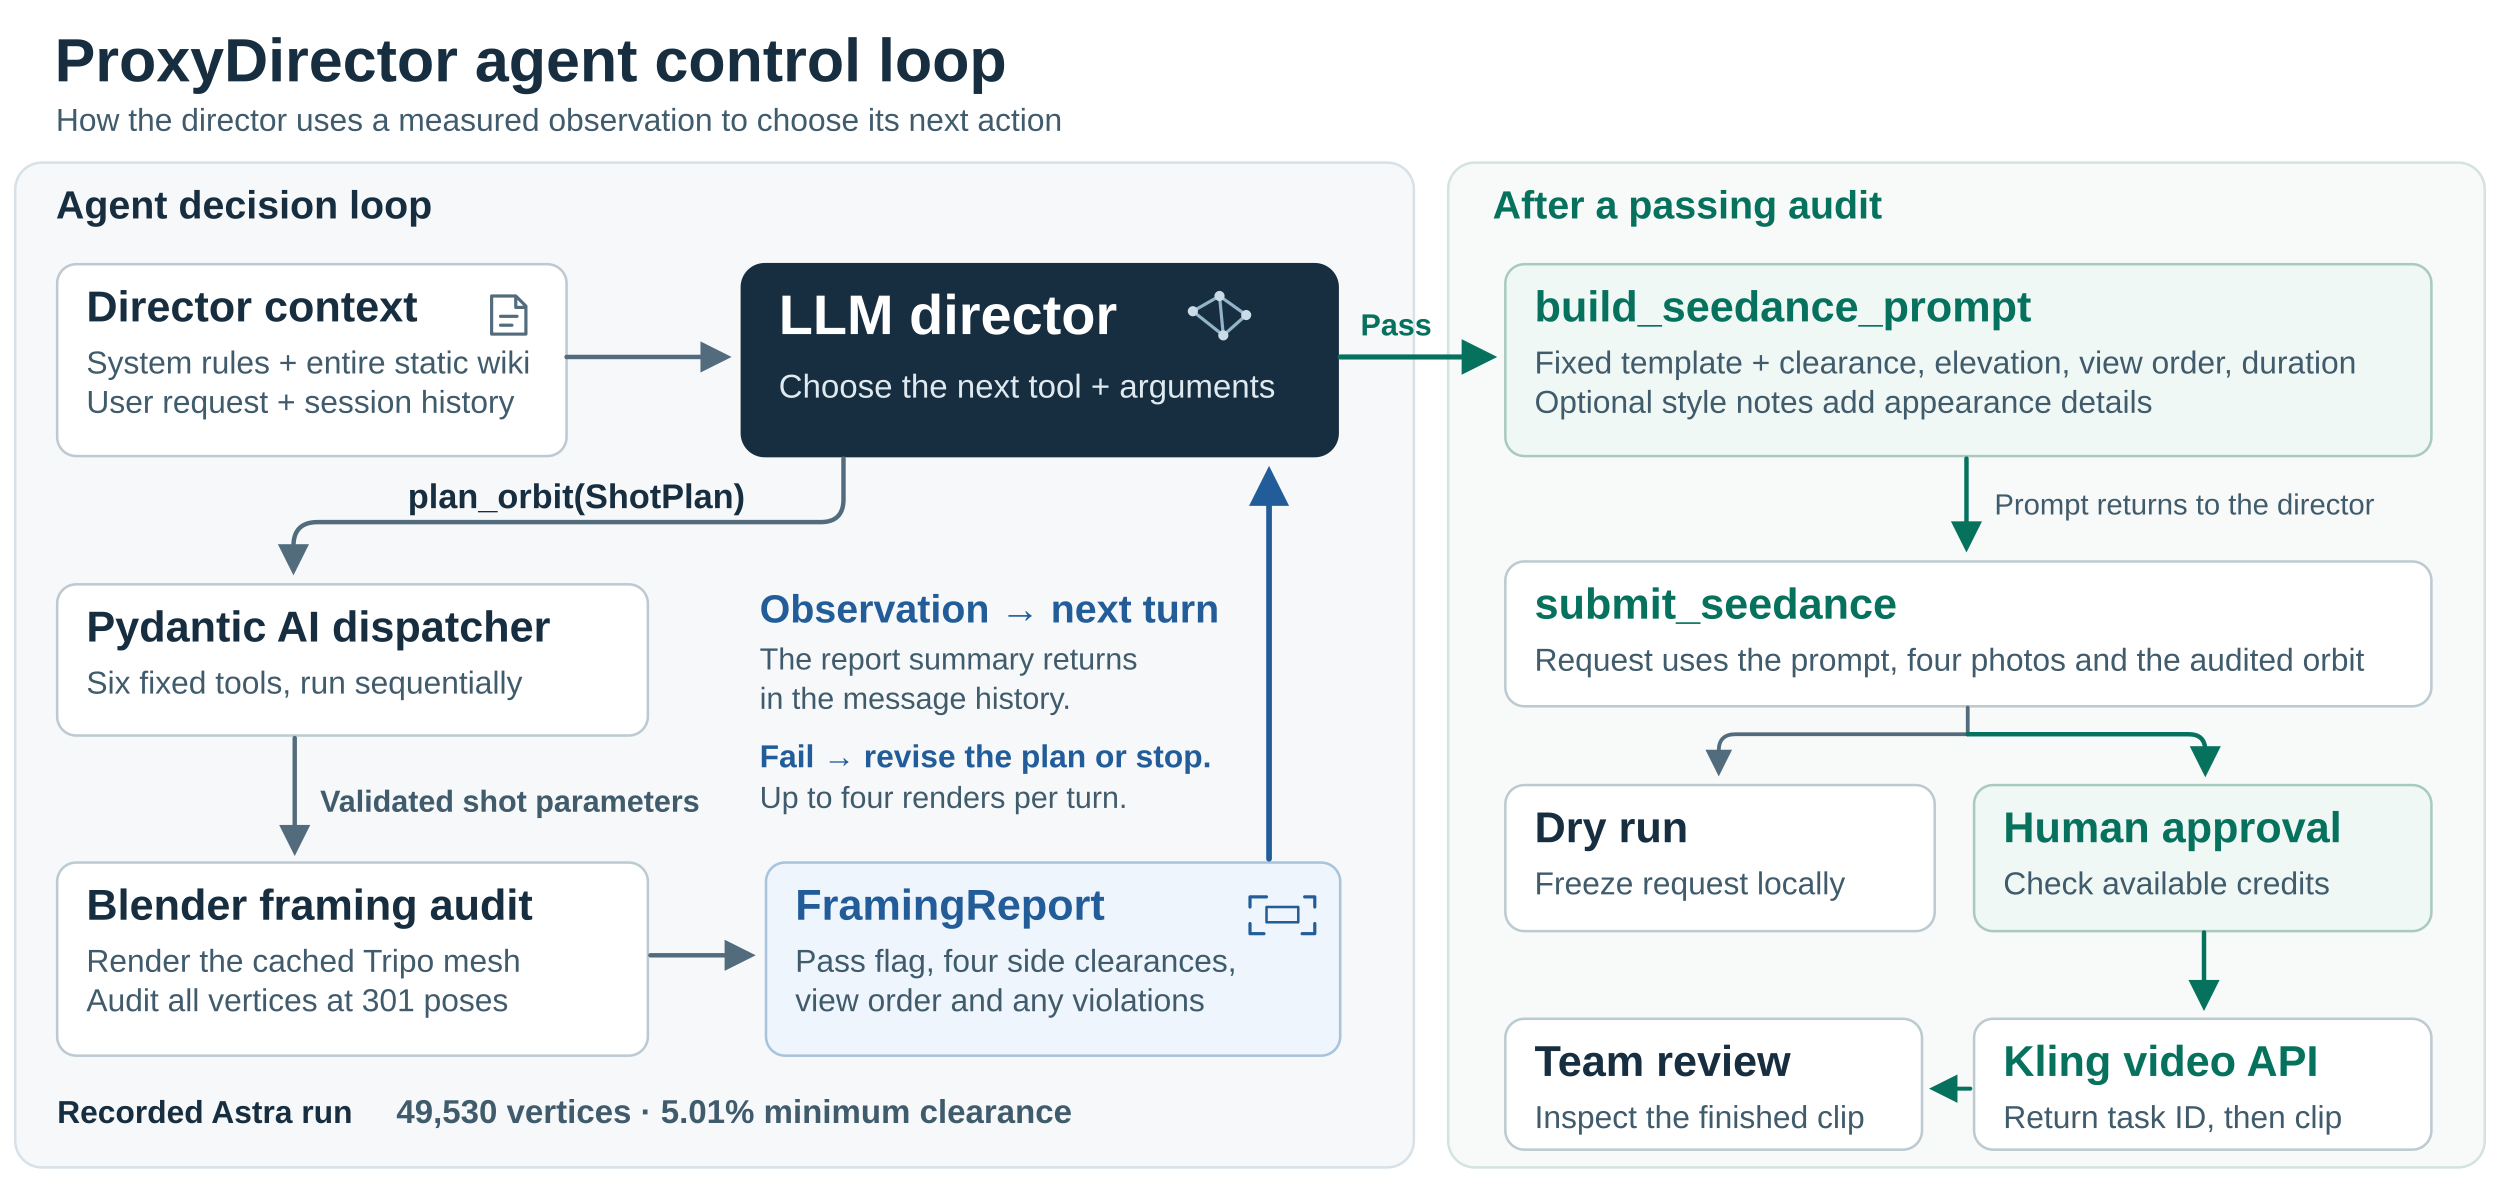
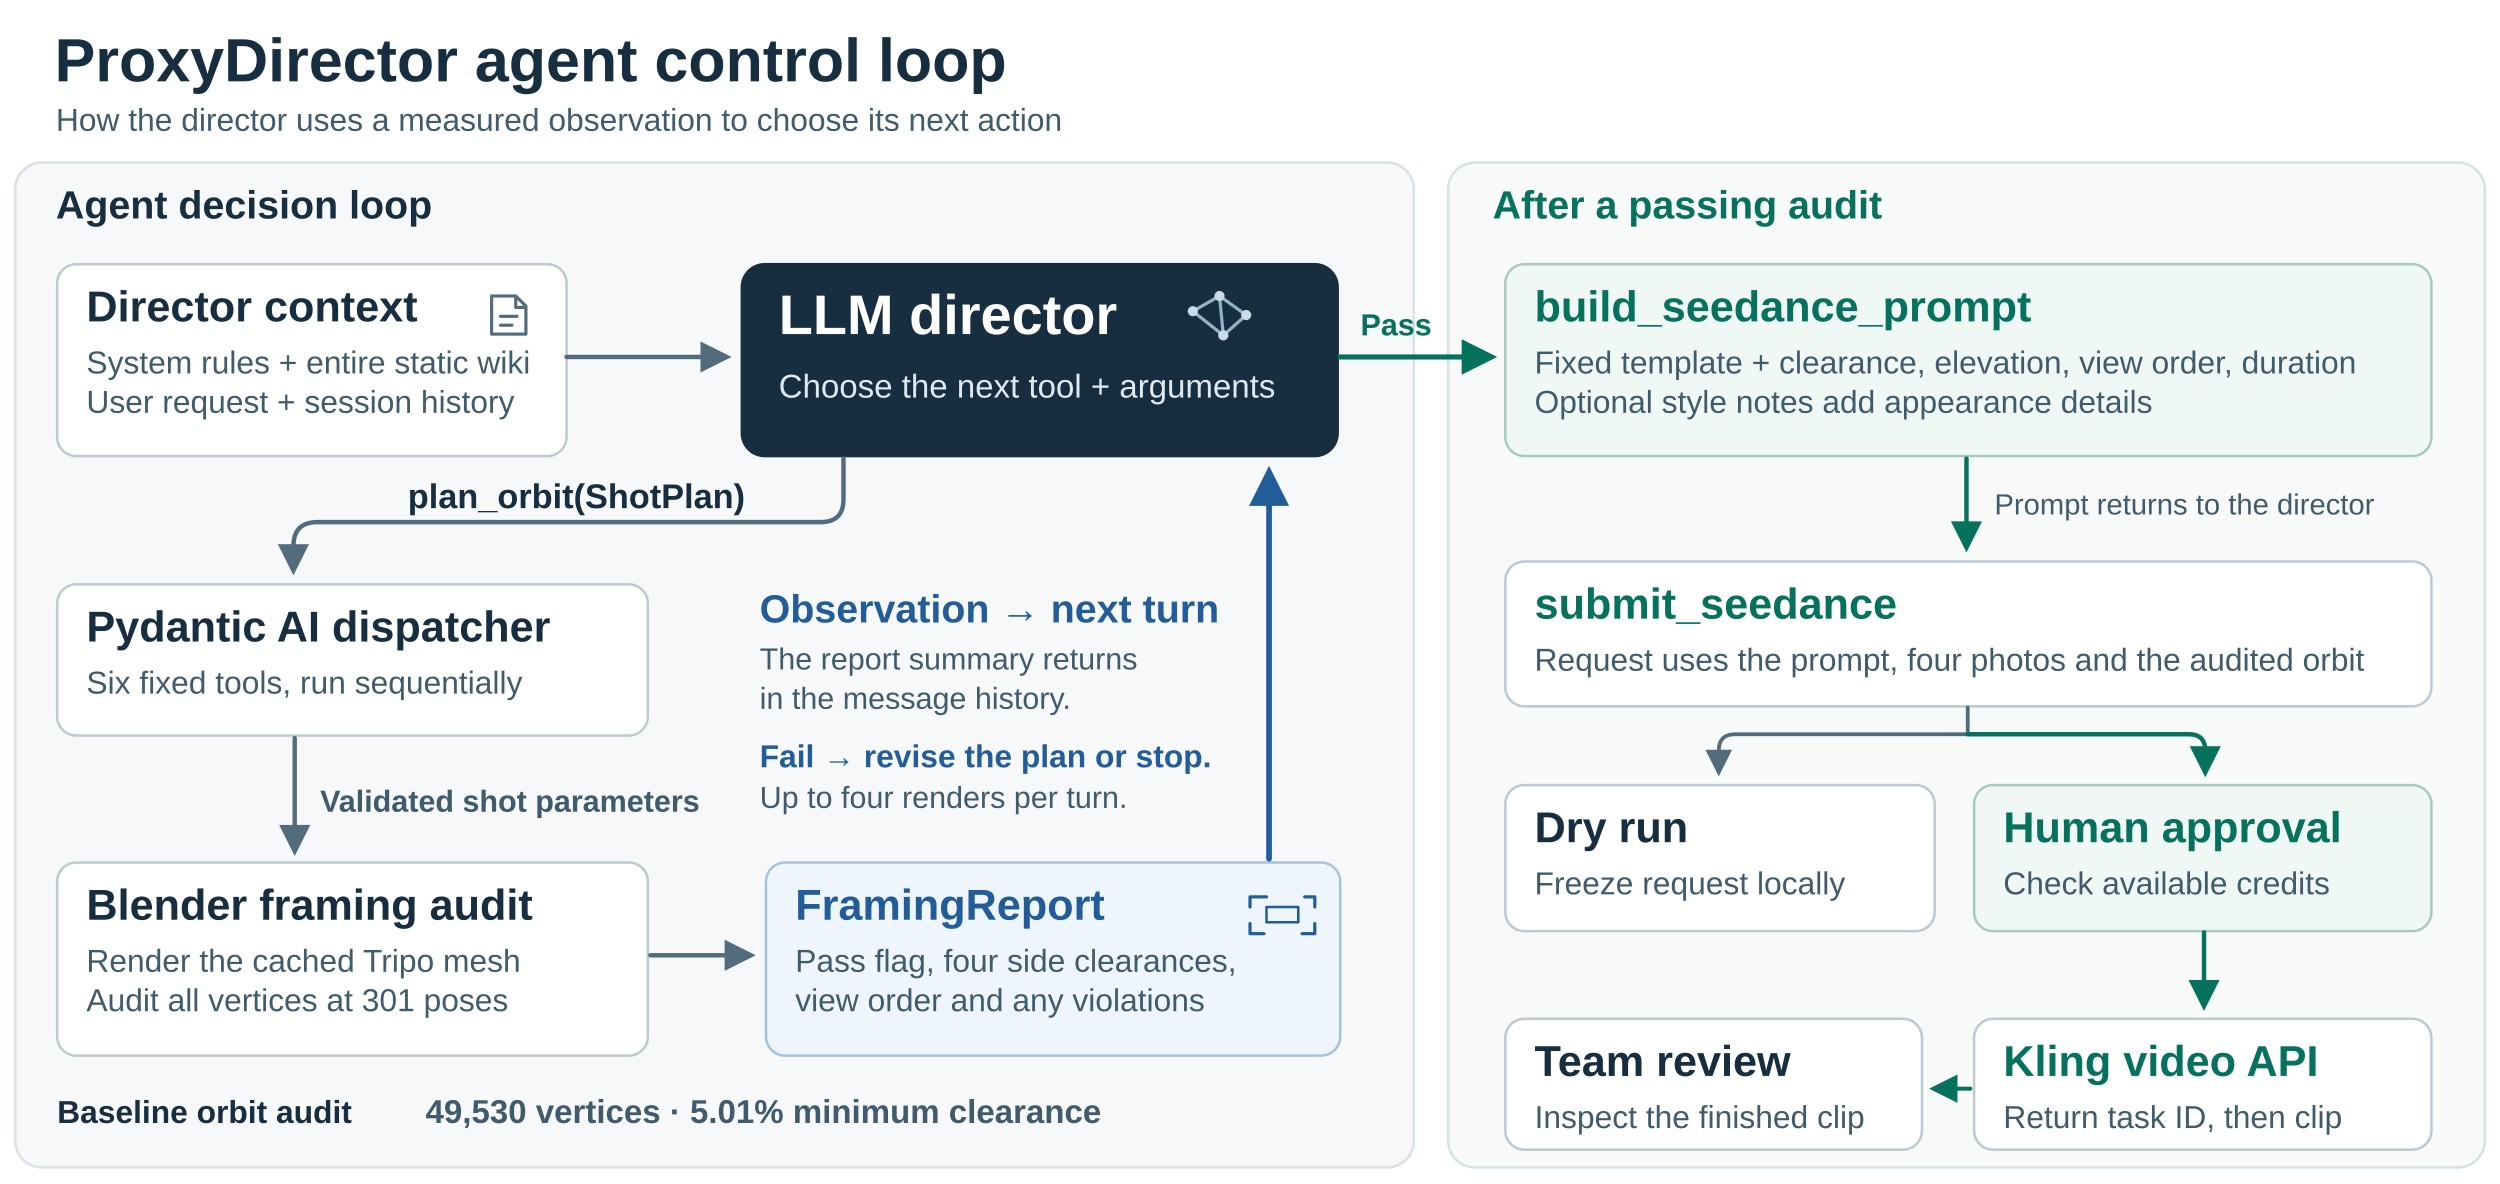
<svg xmlns="http://www.w3.org/2000/svg" width="1968" height="932" viewBox="0 0 1968 932" font-family="Avenir Next, Helvetica Neue, Arial, sans-serif">
  <defs>
    <marker id="arrow_536C7D" viewBox="0 0 10 10" refX="8" refY="5" markerWidth="7" markerHeight="7" orient="auto-start-reverse">
      <path d="M0,0 L10,5 L0,10 z" fill="#536C7D" />
    </marker>
    <marker id="arrow_225D9A" viewBox="0 0 10 10" refX="8" refY="5" markerWidth="7" markerHeight="7" orient="auto-start-reverse">
      <path d="M0,0 L10,5 L0,10 z" fill="#225D9A" />
    </marker>
    <marker id="arrow_06725E" viewBox="0 0 10 10" refX="8" refY="5" markerWidth="7" markerHeight="7" orient="auto-start-reverse">
      <path d="M0,0 L10,5 L0,10 z" fill="#06725E" />
    </marker>
  </defs>
  <rect x="4" y="4" width="1960" height="924" fill="#FFFFFF" stroke="#D4D4D4" stroke-width="2" />
  <rect x="0" y="0" width="1968" height="932" fill="white" />
  <text x="43" y="64" font-size="48" font-weight="700" fill="#172E40" text-anchor="start">ProxyDirector agent control loop</text>
  <text x="44" y="103" font-size="25" font-weight="500" fill="#405B6C" text-anchor="start">How the director uses a measured observation to choose its next action</text>
  <g transform="translate(0 116)">
    <g id="agent-region">
      <rect x="12" y="12" width="1101" height="791" rx="21" fill="#F6F8FA" stroke="#D7E1E7" stroke-width="2" />
    </g>
    <g id="handoff-region">
      <rect x="1140" y="12" width="816" height="791" rx="21" fill="#F8FAF9" stroke="#D5E3DE" stroke-width="2" />
    </g>
    <g id="agent-region-title">
      <text x="44" y="56" font-size="31" font-weight="700" fill="#172E40" text-anchor="start">Agent decision loop</text>
    </g>
    <g id="handoff-region-title">
      <text x="1175" y="56" font-size="31" font-weight="700" fill="#06725E" text-anchor="start">After a passing audit</text>
    </g>
    <g id="context">
      <rect x="45" y="92" width="401" height="151" rx="15" fill="white" stroke="#BCCAD1" stroke-width="2" />
    </g>
    <g id="context-title">
      <text x="68" y="137" font-size="34" font-weight="690" fill="#172E40" text-anchor="start">Director context</text>
    </g>
    <g id="context-line-0">
      <text x="68" y="178" font-size="25" font-weight="510" fill="#405B6C" text-anchor="start">System rules + entire static wiki</text>
    </g>
    <g id="context-line-1">
      <text x="68" y="209" font-size="25" font-weight="510" fill="#405B6C" text-anchor="start">User request + session history</text>
    </g>
    <g id="context-to-llm">
      <path d="M446 165 H571" fill="none" stroke="#536C7D" stroke-width="3.5" stroke-linecap="round" stroke-linejoin="round" marker-end="url(#arrow_536C7D)" />
    </g>
    <g id="director">
      <rect x="584" y="92" width="469" height="151" rx="18" fill="#172E40" stroke="#172E40" stroke-width="2" />
    </g>
    <g id="director-title">
      <text x="613" y="147" font-size="44" font-weight="700" fill="#FFFFFF" text-anchor="start">LLM director</text>
    </g>
    <g id="director-text">
      <text x="613" y="197" font-size="26" font-weight="530" fill="#DFE9F0" text-anchor="start">Choose the next tool + arguments</text>
    </g>
    <g id="propose-plan">
      <path d="M664 245 V277 Q664 295 646 295 H250 Q231 295 231 314 V332" fill="none" stroke="#536C7D" stroke-width="3.5" stroke-linecap="round" stroke-linejoin="round" marker-end="url(#arrow_536C7D)" />
    </g>
    <g id="typed-call-label">
      <text x="321" y="284" font-size="27" font-weight="650" fill="#172E40" text-anchor="start">plan_orbit(ShotPlan)</text>
    </g>
    <g id="dispatcher">
      <rect x="45" y="344" width="465" height="119" rx="15" fill="white" stroke="#BCCAD1" stroke-width="2" />
    </g>
    <g id="dispatcher-title">
      <text x="68" y="389" font-size="34" font-weight="690" fill="#172E40" text-anchor="start">Pydantic AI dispatcher</text>
    </g>
    <g id="dispatcher-line-0">
      <text x="68" y="430" font-size="25" font-weight="510" fill="#405B6C" text-anchor="start">Six fixed tools, run sequentially</text>
    </g>
    <g id="dispatch-to-render">
      <path d="M232 465 V553" fill="none" stroke="#536C7D" stroke-width="3.5" stroke-linecap="round" stroke-linejoin="round" marker-end="url(#arrow_536C7D)" />
    </g>
    <g id="validated-plan">
      <text x="252" y="523" font-size="24" font-weight="560" fill="#405B6C" text-anchor="start">Validated shot parameters</text>
    </g>
    <g id="blender">
      <rect x="45" y="563" width="465" height="152" rx="15" fill="white" stroke="#BCCAD1" stroke-width="2" />
    </g>
    <g id="blender-title">
      <text x="68" y="608" font-size="34" font-weight="690" fill="#172E40" text-anchor="start">Blender framing audit</text>
    </g>
    <g id="blender-line-0">
      <text x="68" y="649" font-size="25" font-weight="510" fill="#405B6C" text-anchor="start">Render the cached Tripo mesh</text>
    </g>
    <g id="blender-line-1">
      <text x="68" y="680" font-size="25" font-weight="510" fill="#405B6C" text-anchor="start">Audit all vertices at 301 poses</text>
    </g>
    <g id="render-to-report">
      <path d="M512 636 H590" fill="none" stroke="#536C7D" stroke-width="3.5" stroke-linecap="round" stroke-linejoin="round" marker-end="url(#arrow_536C7D)" />
    </g>
    <g id="report">
      <rect x="603" y="563" width="452" height="152" rx="15" fill="#EFF5FC" stroke="#A8C3DC" stroke-width="2" />
    </g>
    <g id="report-title">
      <text x="626" y="608" font-size="34" font-weight="690" fill="#225D9A" text-anchor="start">FramingReport</text>
    </g>
    <g id="report-line-0">
      <text x="626" y="649" font-size="25" font-weight="510" fill="#405B6C" text-anchor="start">Pass flag, four side clearances,</text>
    </g>
    <g id="report-line-1">
      <text x="626" y="680" font-size="25" font-weight="510" fill="#405B6C" text-anchor="start">view order and any violations</text>
    </g>
    <g id="return-observation">
      <path d="M999 560 V257" fill="none" stroke="#225D9A" stroke-width="4.5" stroke-linecap="round" stroke-linejoin="round" marker-end="url(#arrow_225D9A)" />
    </g>
    <g id="observation-title">
      <text x="598" y="374" font-size="31" font-weight="700" fill="#225D9A" text-anchor="start">Observation → next turn</text>
    </g>
    <g id="observation-detail">
      <text x="598" y="411" font-size="24" font-weight="500" fill="#405B6C" text-anchor="start">The report summary returns</text>
    </g>
    <g id="observation-detail2">
      <text x="598" y="442" font-size="24" font-weight="500" fill="#405B6C" text-anchor="start">in the message history.</text>
    </g>
    <g id="failure-detail">
      <text x="598" y="488" font-size="25" font-weight="650" fill="#225D9A" text-anchor="start">Fail → revise the plan or stop.</text>
    </g>
    <g id="attempt-limit">
      <text x="598" y="520" font-size="24" font-weight="500" fill="#405B6C" text-anchor="start">Up to four renders per turn.</text>
    </g>
    <g id="actual-trace">
-       <text x="45" y="768" font-size="25" font-weight="700" fill="#172E40" text-anchor="start">Recorded Astra run</text>
+       <text x="45" y="768" font-size="25" font-weight="700" fill="#172E40" text-anchor="start">Baseline orbit audit</text>
    </g>
    <g id="trace-values">
-       <text x="312" y="768" font-size="26" font-weight="550" fill="#405B6C" text-anchor="start">49,530 vertices   ·   5.01% minimum clearance</text>
+       <text x="335" y="768" font-size="26" font-weight="550" fill="#405B6C" text-anchor="start">49,530 vertices   ·   5.01% minimum clearance</text>
    </g>
    <g id="passed-report-next-call">
      <path d="M1055 165 H1173" fill="none" stroke="#06725E" stroke-width="4" stroke-linecap="round" stroke-linejoin="round" marker-end="url(#arrow_06725E)" />
    </g>
    <g id="passed-label">
      <text x="1071" y="148" font-size="24" font-weight="690" fill="#06725E" text-anchor="start">Pass</text>
    </g>
    <g id="prompt-tool">
      <rect x="1185" y="92" width="729" height="151" rx="15" fill="#F0F8F5" stroke="#A9CBBD" stroke-width="2" />
    </g>
    <g id="prompt-tool-title">
      <text x="1208" y="137" font-size="34" font-weight="690" fill="#06725E" text-anchor="start">build_seedance_prompt</text>
    </g>
    <g id="prompt-tool-line-0">
      <text x="1208" y="178" font-size="25" font-weight="510" fill="#405B6C" text-anchor="start">Fixed template + clearance, elevation, view order, duration</text>
    </g>
    <g id="prompt-tool-line-1">
      <text x="1208" y="209" font-size="25" font-weight="510" fill="#405B6C" text-anchor="start">Optional style notes add appearance details</text>
    </g>
    <g id="next-tool-call">
      <path d="M1548 245 V314" fill="none" stroke="#06725E" stroke-width="3.5" stroke-linecap="round" stroke-linejoin="round" marker-end="url(#arrow_06725E)" />
    </g>
    <g id="prompt-result-label">
      <text x="1570" y="289" font-size="23" font-weight="530" fill="#405B6C" text-anchor="start">Prompt returns to the director</text>
    </g>
    <g id="submit-tool">
      <rect x="1185" y="326" width="729" height="114" rx="15" fill="white" stroke="#BCCAD1" stroke-width="2" />
    </g>
    <g id="submit-tool-title">
      <text x="1208" y="371" font-size="34" font-weight="690" fill="#06725E" text-anchor="start">submit_seedance</text>
    </g>
    <g id="submit-tool-line-0">
      <text x="1208" y="412" font-size="25" font-weight="510" fill="#405B6C" text-anchor="start">Request uses the prompt, four photos and the audited orbit</text>
    </g>
    <g id="branch-trunk">
      <path d="M1549 441 V462" fill="none" stroke="#536C7D" stroke-width="3" stroke-linecap="round" stroke-linejoin="round" />
    </g>
    <g id="dry-run-branch">
      <path d="M1549 462 H1366 Q1353 462 1353 475 V491" fill="none" stroke="#536C7D" stroke-width="3" stroke-linecap="round" stroke-linejoin="round" marker-end="url(#arrow_536C7D)" />
    </g>
    <g id="paid-branch">
      <path d="M1549 462 H1723 Q1736 462 1736 475 V491" fill="none" stroke="#06725E" stroke-width="3.5" stroke-linecap="round" stroke-linejoin="round" marker-end="url(#arrow_06725E)" />
    </g>
    <g id="dry-run">
      <rect x="1185" y="502" width="338" height="115" rx="15" fill="white" stroke="#BCCAD1" stroke-width="2" />
    </g>
    <g id="dry-run-title">
      <text x="1208" y="547" font-size="34" font-weight="690" fill="#172E40" text-anchor="start">Dry run</text>
    </g>
    <g id="dry-run-line-0">
      <text x="1208" y="588" font-size="25" font-weight="510" fill="#405B6C" text-anchor="start">Freeze request locally</text>
    </g>
    <g id="approved">
      <rect x="1554" y="502" width="360" height="115" rx="15" fill="#F0F8F5" stroke="#A9CBBD" stroke-width="2" />
    </g>
    <g id="approved-title">
      <text x="1577" y="547" font-size="34" font-weight="690" fill="#06725E" text-anchor="start">Human approval</text>
    </g>
    <g id="approved-line-0">
      <text x="1577" y="588" font-size="25" font-weight="510" fill="#405B6C" text-anchor="start">Check available credits</text>
    </g>
    <g id="approved-cloud">
      <path d="M1735 618 V675" fill="none" stroke="#06725E" stroke-width="3.5" stroke-linecap="round" stroke-linejoin="round" marker-end="url(#arrow_06725E)" />
    </g>
    <g id="kling">
      <rect x="1554" y="686" width="360" height="103" rx="15" fill="white" stroke="#BCCAD1" stroke-width="2" />
    </g>
    <g id="kling-title">
      <text x="1577" y="731" font-size="34" font-weight="690" fill="#06725E" text-anchor="start">Kling video API</text>
    </g>
    <g id="kling-line-0">
      <text x="1577" y="772" font-size="25" font-weight="510" fill="#405B6C" text-anchor="start">Return task ID, then clip</text>
    </g>
    <g id="review">
      <rect x="1185" y="686" width="328" height="103" rx="15" fill="white" stroke="#BCCAD1" stroke-width="2" />
    </g>
    <g id="review-title">
      <text x="1208" y="731" font-size="34" font-weight="690" fill="#172E40" text-anchor="start">Team review</text>
    </g>
    <g id="review-line-0">
      <text x="1208" y="772" font-size="25" font-weight="510" fill="#405B6C" text-anchor="start">Inspect the finished clip</text>
    </g>
    <g id="clip-to-human">
      <path d="M1551 741 H1523" fill="none" stroke="#06725E" stroke-width="3.2" stroke-linecap="round" stroke-linejoin="round" marker-end="url(#arrow_06725E)" />
    </g>
    <g id="context-doc">
      <path d="M387 117h19l8 8v22h-27z m19 0v9h8 m-20 7h13m-13 7h9" fill="none" stroke="#536C7D" stroke-width="2.5" stroke-linecap="round" stroke-linejoin="round" />
    </g>
    <g id="model-graph">
      <path d="M939 129l21-12 21 15-18 16-24-19m21-12 3 31" fill="none" stroke="#93B4C8" stroke-width="2.5" stroke-linecap="round" stroke-linejoin="round" />
    </g>
    <g id="model-weight-0">
      <path d="M936 129a3 3 0 1 0 6 0a3 3 0 1 0 -6 0" fill="#CADCE8" stroke="#CADCE8" stroke-width="2" stroke-linecap="round" stroke-linejoin="round" />
    </g>
    <g id="model-weight-1">
      <path d="M957 117a3 3 0 1 0 6 0a3 3 0 1 0 -6 0" fill="#CADCE8" stroke="#CADCE8" stroke-width="2" stroke-linecap="round" stroke-linejoin="round" />
    </g>
    <g id="model-weight-2">
      <path d="M978 132a3 3 0 1 0 6 0a3 3 0 1 0 -6 0" fill="#CADCE8" stroke="#CADCE8" stroke-width="2" stroke-linecap="round" stroke-linejoin="round" />
    </g>
    <g id="model-weight-3">
      <path d="M960 148a3 3 0 1 0 6 0a3 3 0 1 0 -6 0" fill="#CADCE8" stroke="#CADCE8" stroke-width="2" stroke-linecap="round" stroke-linejoin="round" />
    </g>
    <g id="report-frame">
      <path d="M984 598v-8h13m30 0h8v8m0 13v8h-10m-30 0h-11v-8" fill="none" stroke="#225D9A" stroke-width="2.5" stroke-linecap="round" stroke-linejoin="round" />
    </g>
    <g id="report-bounds">
      <path d="M997 598h25v12h-25Z" fill="none" stroke="#225D9A" stroke-width="2" stroke-linecap="round" stroke-linejoin="round" />
    </g>
  </g>
</svg>
